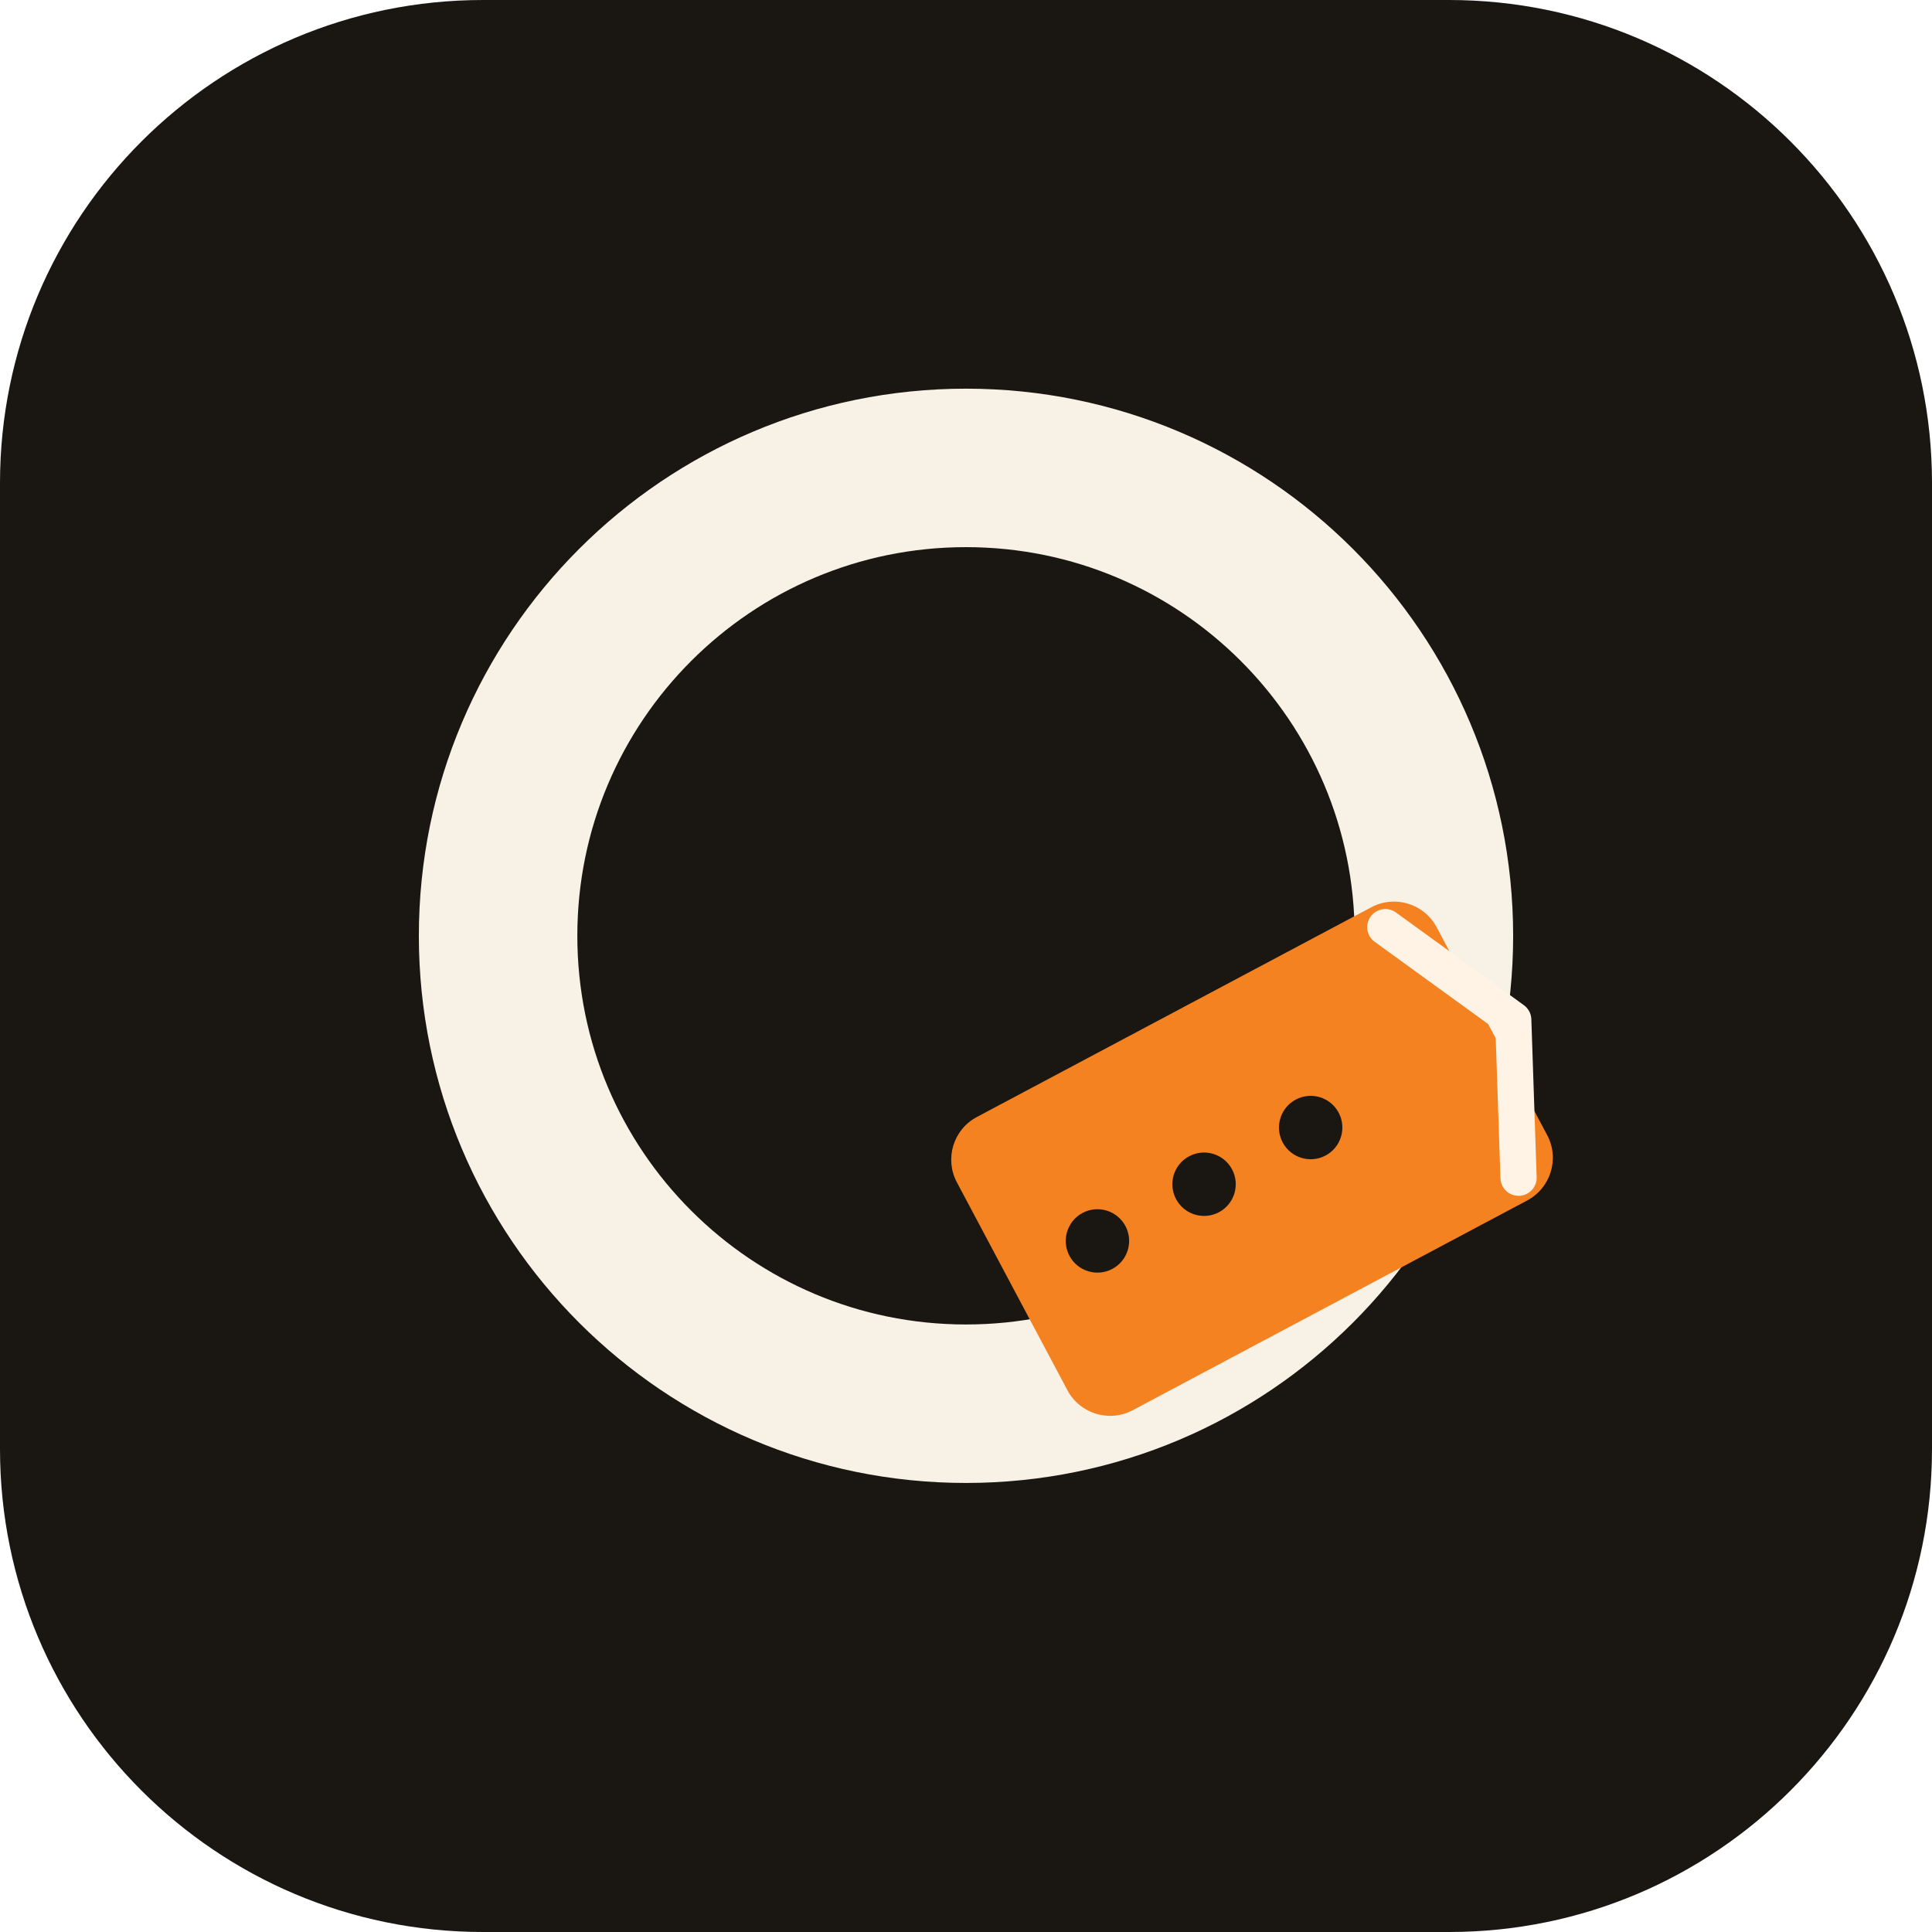
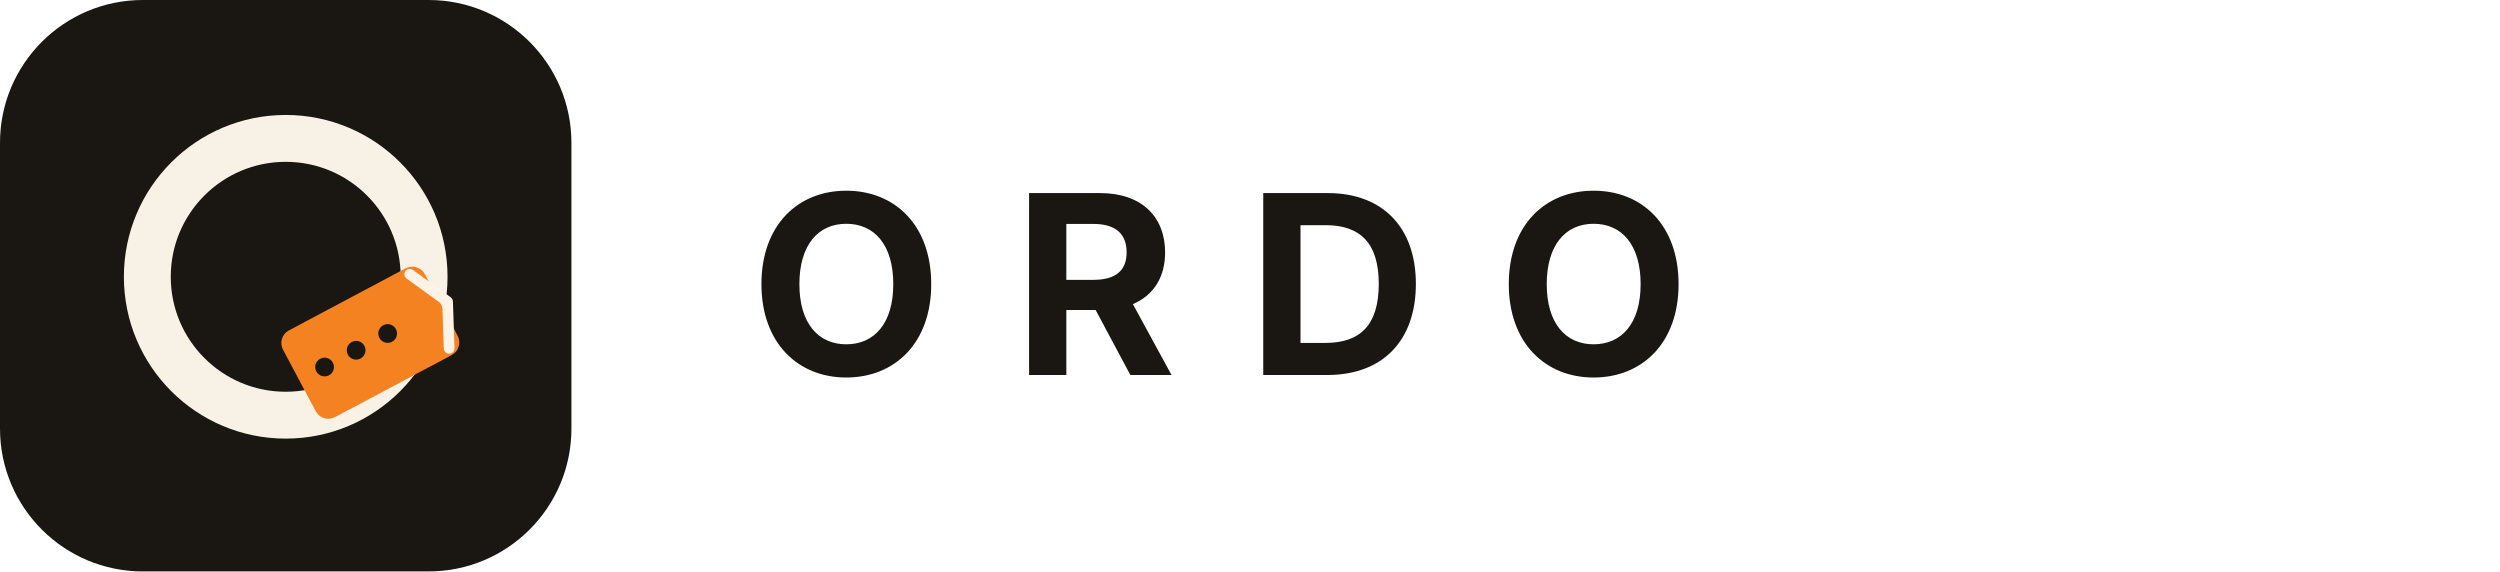
- <svg xmlns="http://www.w3.org/2000/svg" viewBox="0 0 64 64" role="img" aria-label="ORDO">
-   <rect width="64" height="64" rx="16" fill="#1a1612" />
+ <svg xmlns="http://www.w3.org/2000/svg" viewBox="0 0 280 64" role="img" aria-label="ORDO">
+   <rect x="0" y="0" width="64" height="64" rx="16" fill="#1a1612" />
  <circle cx="32" cy="31" r="15.5" fill="none" stroke="#f7f1e6" stroke-width="5.25" />
  <g transform="rotate(-28 40 42)">
    <rect x="34" y="34" width="18" height="11" rx="1.6" fill="#f58220" />
    <circle cx="37.2" cy="39.5" r="1.05" fill="#1a1612" />
    <circle cx="41.2" cy="39.5" r="1.05" fill="#1a1612" />
    <circle cx="45.2" cy="39.5" r="1.05" fill="#1a1612" />
    <path d="M50.5 34.8 L52.8 39.5 L50.5 44.2" fill="none" stroke="#fff3e6" stroke-width="1.2" stroke-linecap="round" stroke-linejoin="round" />
  </g>
+   <text x="84" y="42" font-family="ui-sans-serif, system-ui, -apple-system, 'Segoe UI', sans-serif" font-size="28" font-weight="700" letter-spacing="0.28em" fill="#1a1612">ORDO</text>
</svg>
